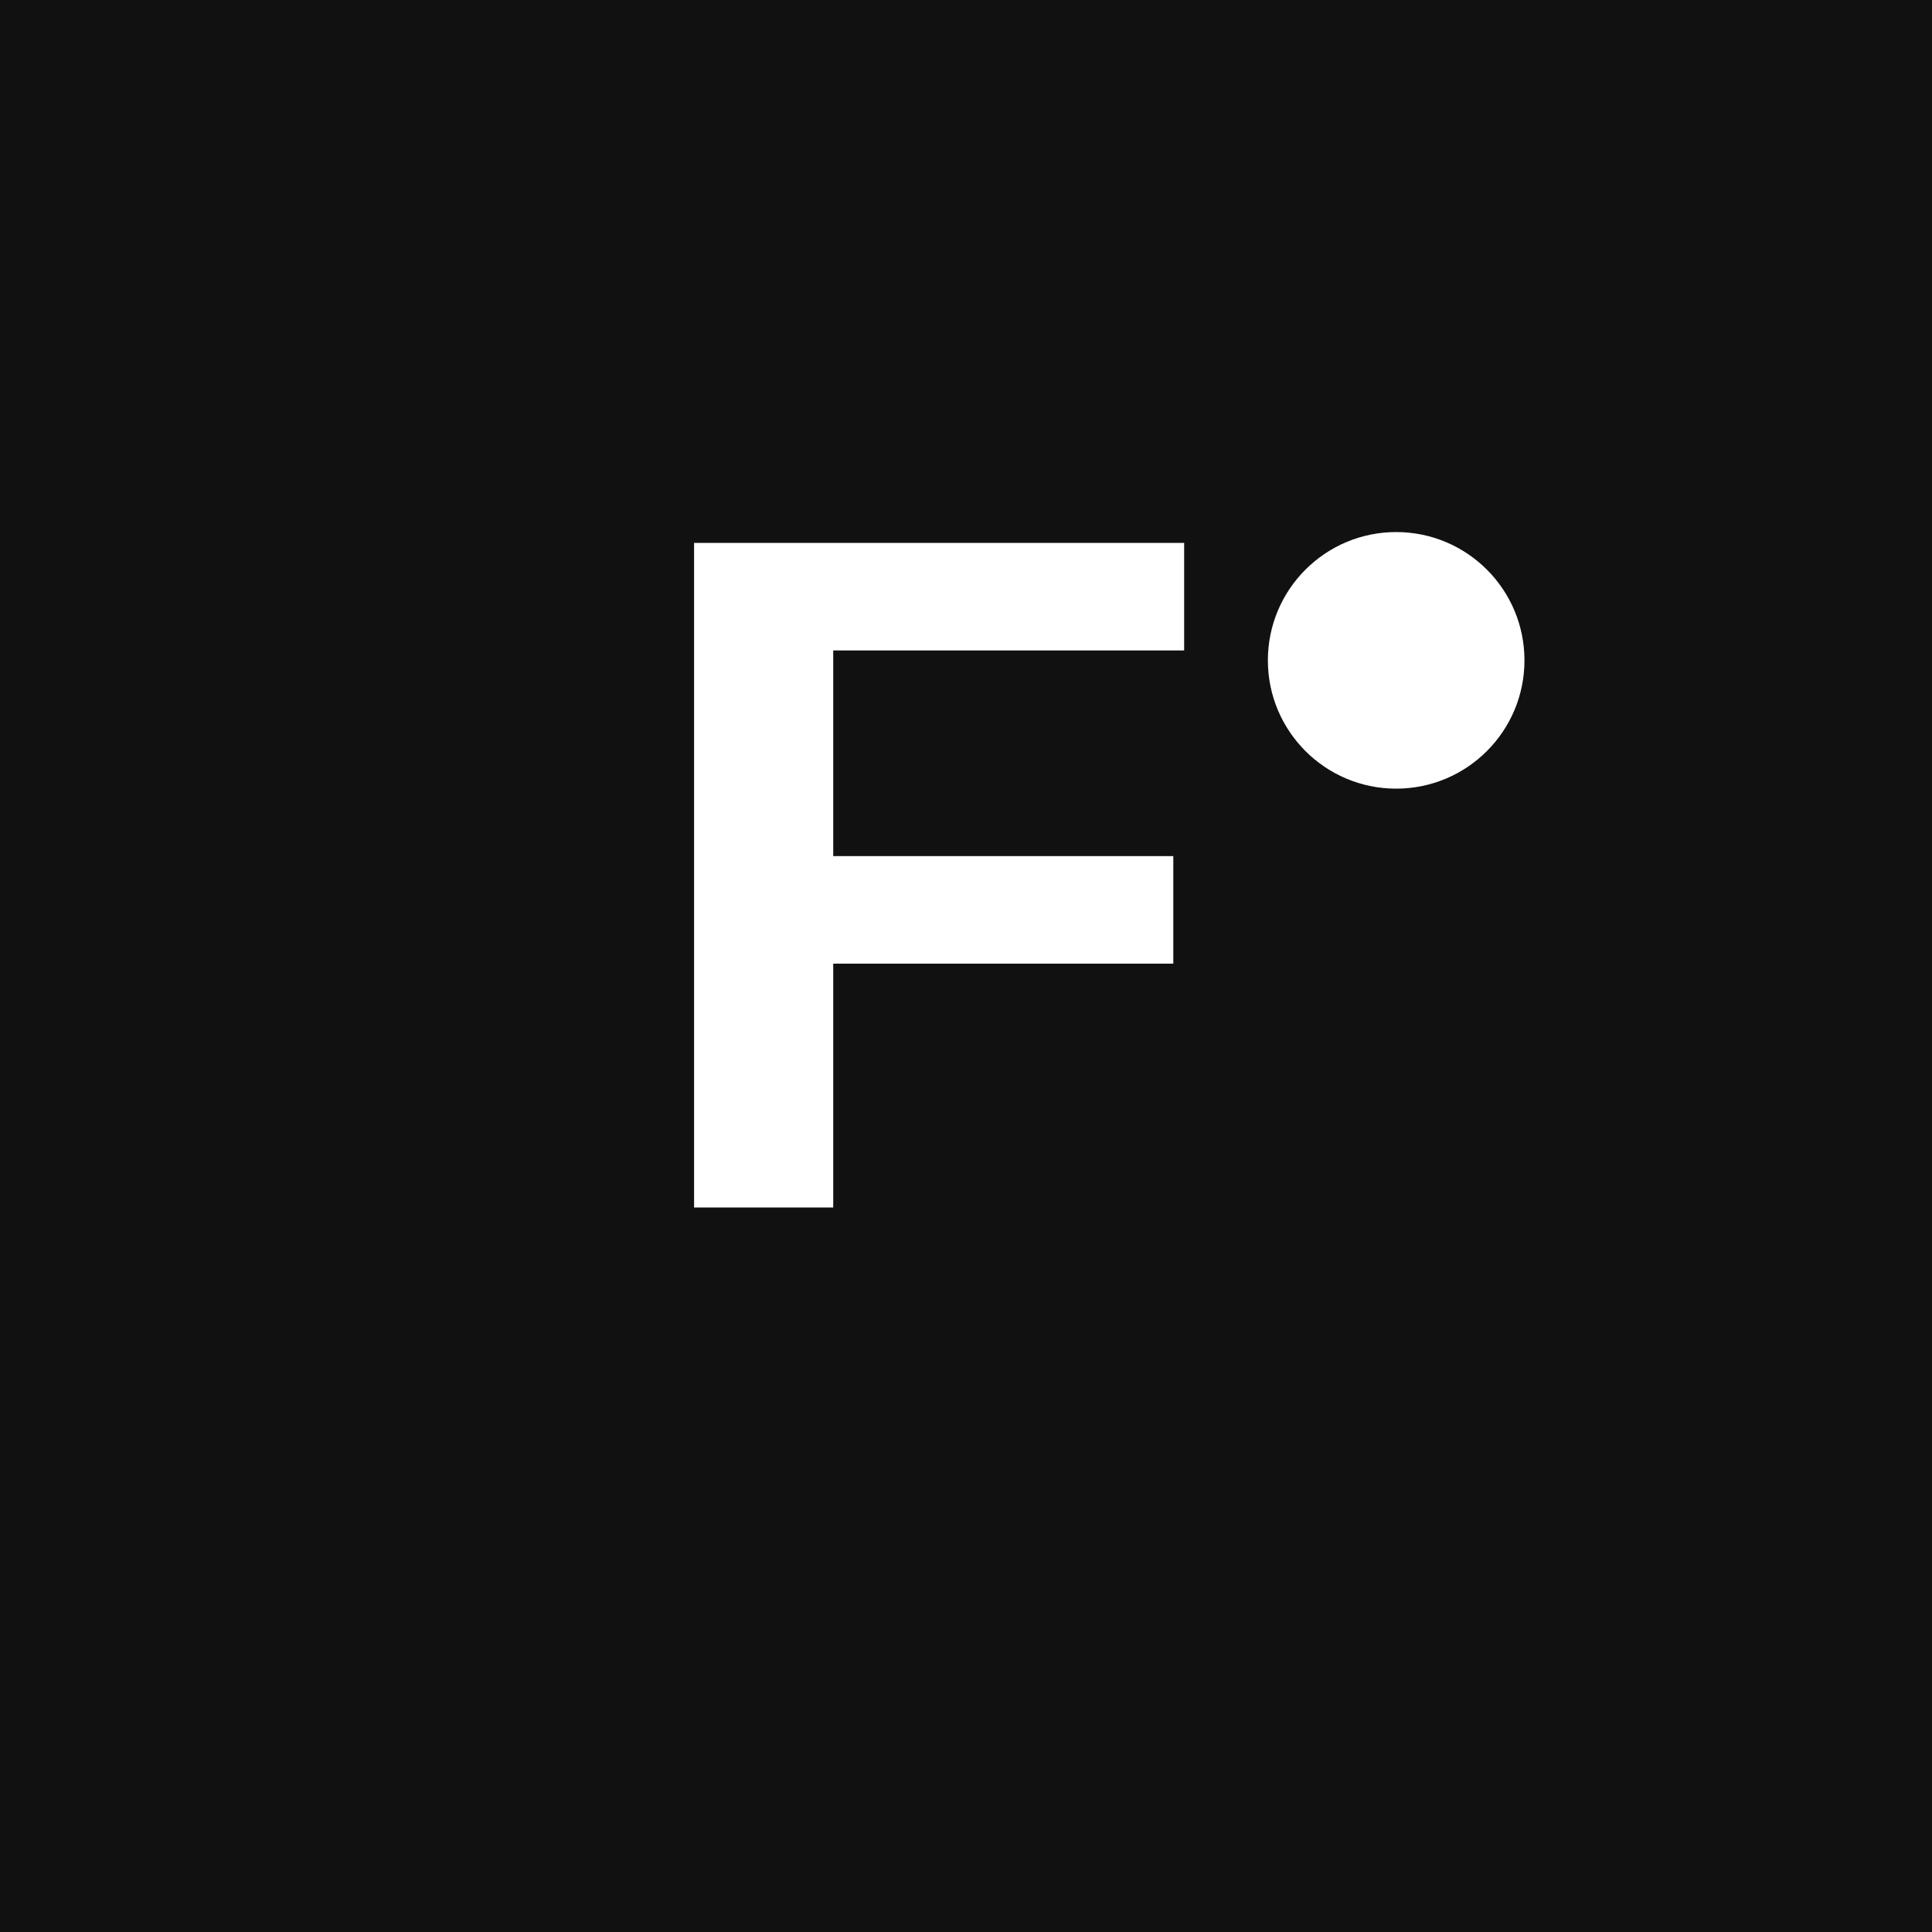
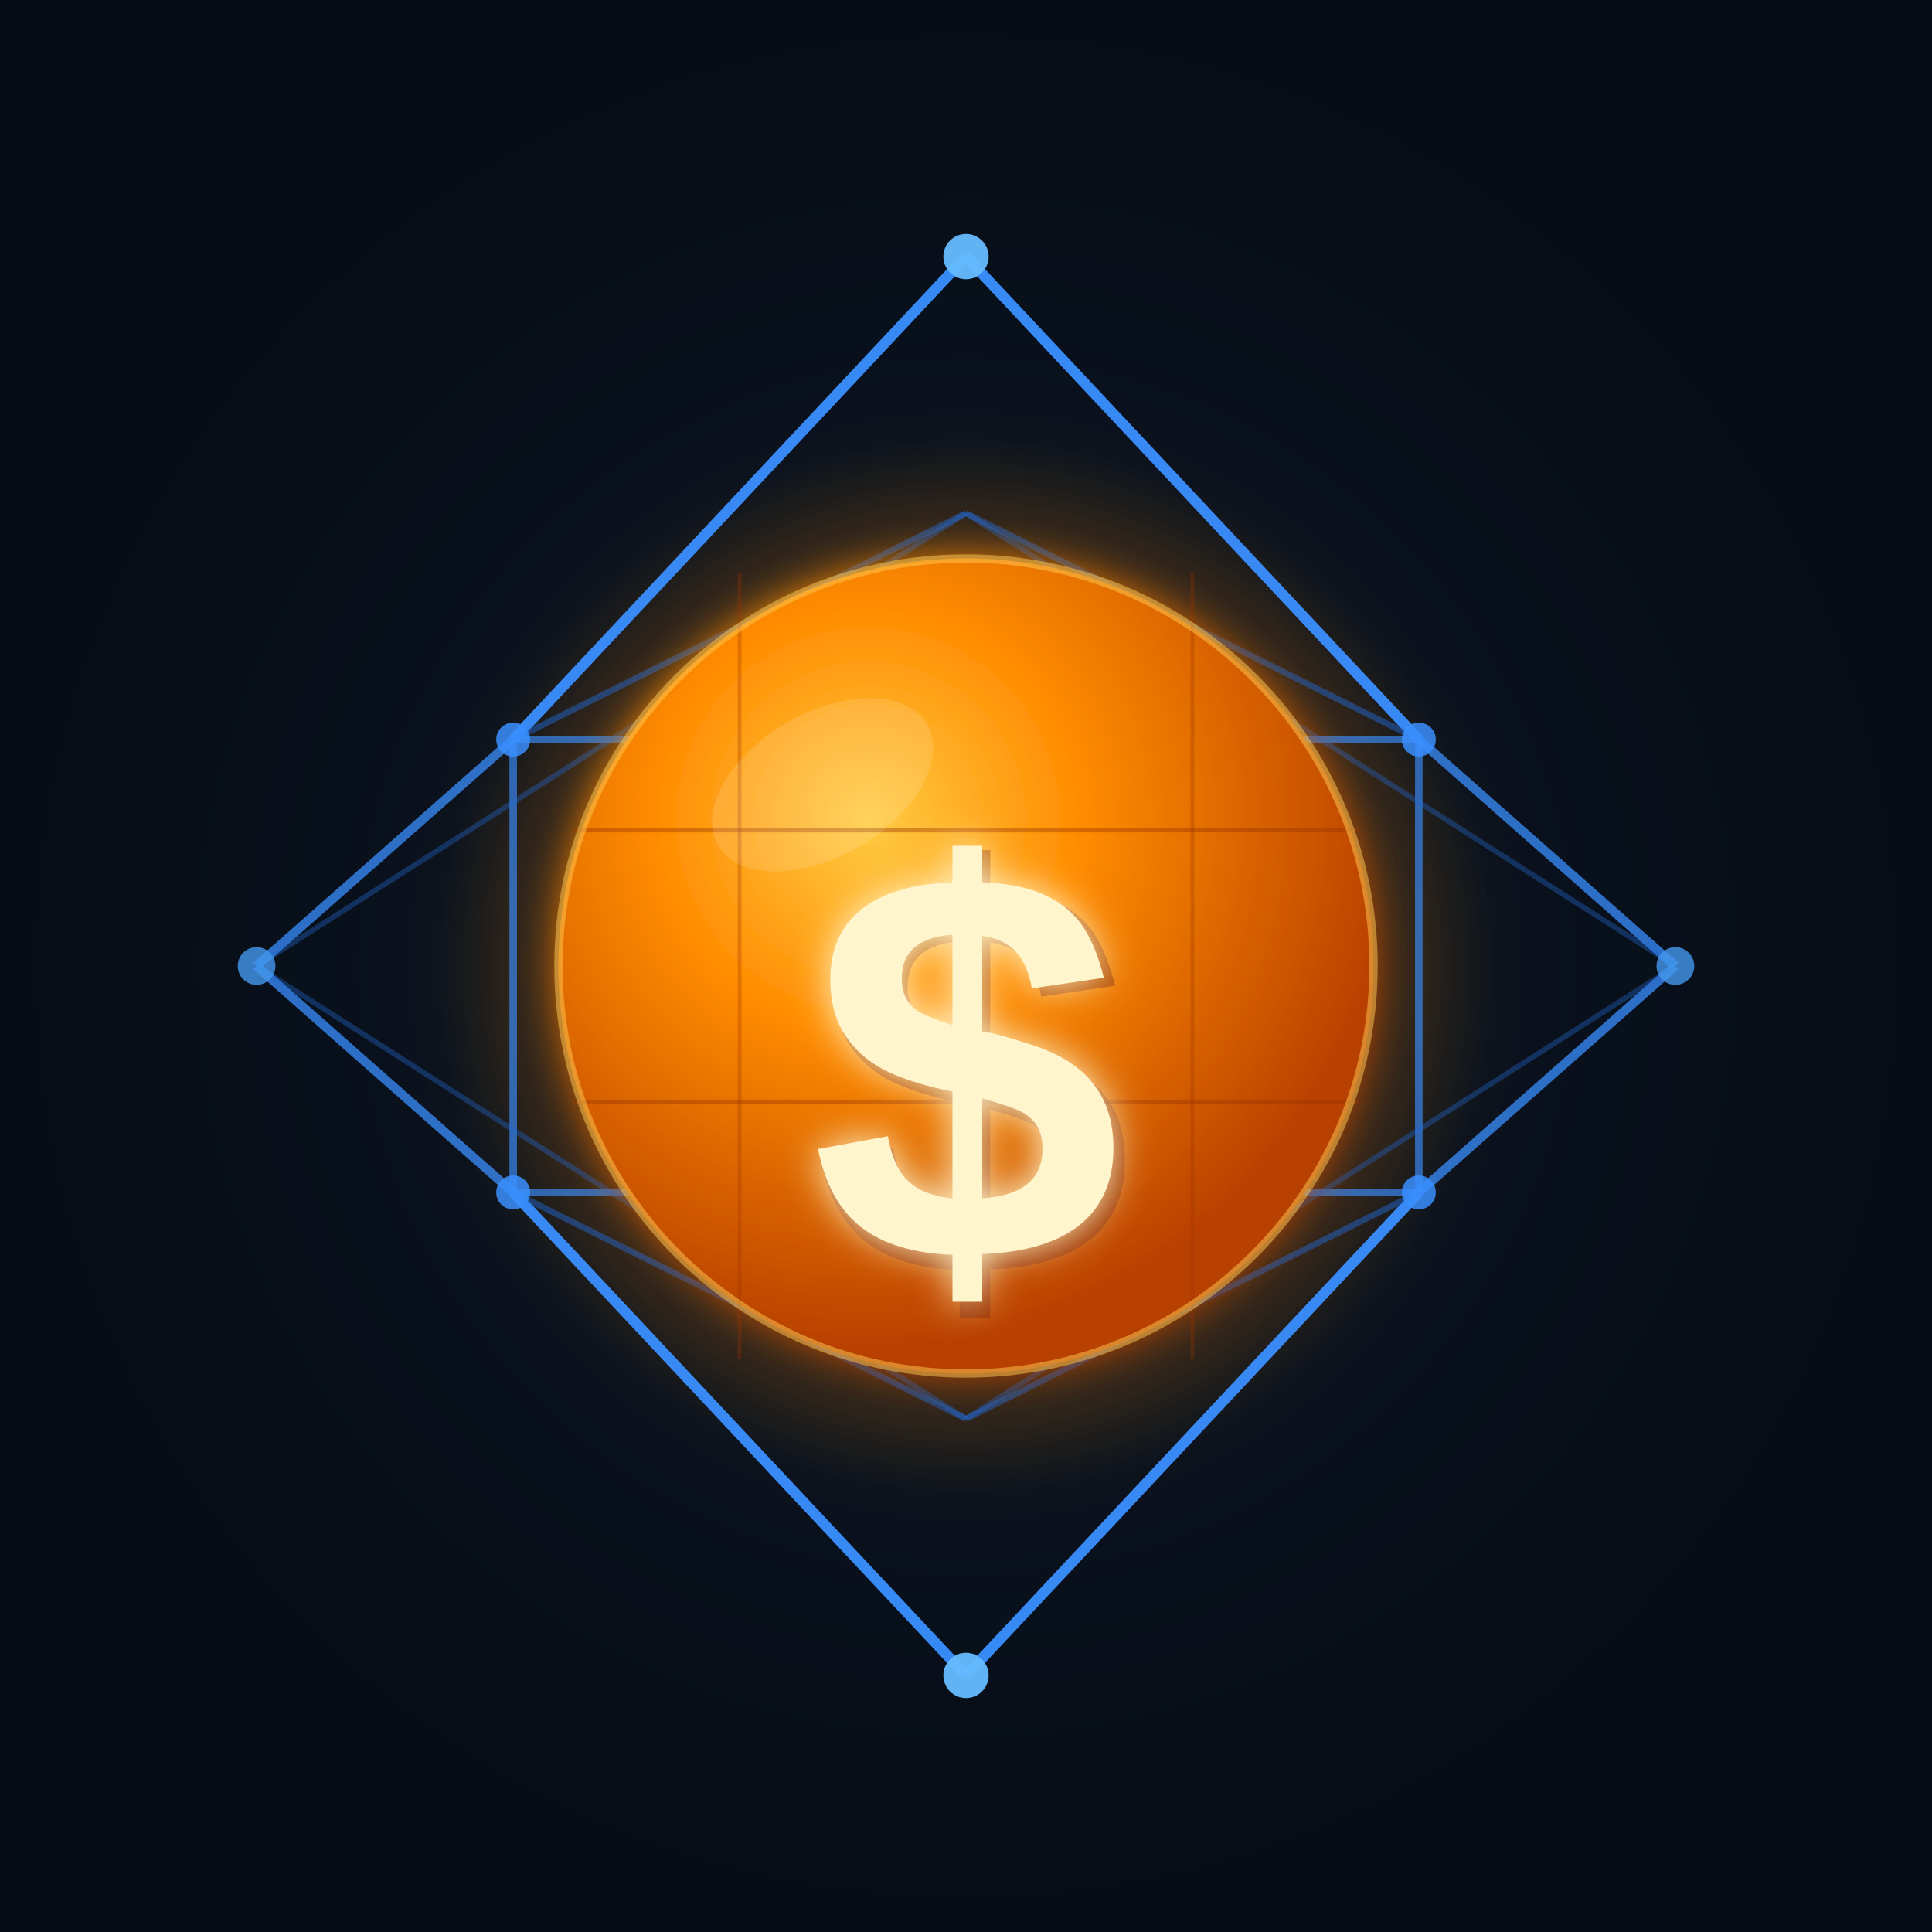
<svg xmlns="http://www.w3.org/2000/svg" viewBox="0 0 512 512">
-   <rect width="512" height="512" fill="#111111" />
-   <text x="245" y="320" text-anchor="middle" font-family="Arial, sans-serif" font-size="256" font-weight="700" fill="#ffffff" letter-spacing="-4">F</text>
-   <circle cx="370" cy="175" r="34" fill="#ffffff" />
+   <defs>
+     <radialGradient id="bg2" cx="50%" cy="50%" r="50%">
+       <stop offset="0%" stop-color="#0d1829" />
+       <stop offset="100%" stop-color="#060c14" />
+     </radialGradient>
+     <radialGradient id="sphere2" cx="38%" cy="32%" r="65%">
+       <stop offset="0%" stop-color="#ffcc44" />
+       <stop offset="40%" stop-color="#ff8c00" />
+       <stop offset="100%" stop-color="#b84000" />
+     </radialGradient>
+     <radialGradient id="glow2" cx="50%" cy="50%" r="50%">
+       <stop offset="0%" stop-color="#ff8c00" stop-opacity="0.55" />
+       <stop offset="100%" stop-color="#ff8c00" stop-opacity="0" />
+     </radialGradient>
+     <filter id="fglow2" x="-50%" y="-50%" width="200%" height="200%">
+       <feGaussianBlur stdDeviation="14" result="b" />
+       <feMerge>
+         <feMergeNode in="b" />
+         <feMergeNode in="SourceGraphic" />
+       </feMerge>
+     </filter>
+     <filter id="sglow2" x="-20%" y="-20%" width="140%" height="140%">
+       <feGaussianBlur stdDeviation="5" result="b" />
+       <feMerge>
+         <feMergeNode in="b" />
+         <feMergeNode in="SourceGraphic" />
+       </feMerge>
+     </filter>
+   </defs>
+   <rect width="512" height="512" fill="url(#bg2)" />
+   <circle cx="256" cy="256" r="140" fill="url(#glow2)" filter="url(#fglow2)" />
+   <line x1="256" y1="68" x2="136" y2="196" stroke="#3a8fff" stroke-width="2.8" opacity="0.95" />
+   <line x1="256" y1="68" x2="376" y2="196" stroke="#3a8fff" stroke-width="2.8" opacity="0.95" />
+   <line x1="256" y1="444" x2="136" y2="316" stroke="#3a8fff" stroke-width="2.8" opacity="0.95" />
+   <line x1="256" y1="444" x2="376" y2="316" stroke="#3a8fff" stroke-width="2.8" opacity="0.95" />
+   <line x1="68" y1="256" x2="136" y2="196" stroke="#3a8fff" stroke-width="2.4" opacity="0.75" />
+   <line x1="68" y1="256" x2="136" y2="316" stroke="#3a8fff" stroke-width="2.4" opacity="0.75" />
+   <line x1="444" y1="256" x2="376" y2="196" stroke="#3a8fff" stroke-width="2.4" opacity="0.75" />
+   <line x1="444" y1="256" x2="376" y2="316" stroke="#3a8fff" stroke-width="2.4" opacity="0.75" />
+   <line x1="136" y1="196" x2="376" y2="196" stroke="#3a8fff" stroke-width="2" opacity="0.65" />
+   <line x1="136" y1="316" x2="376" y2="316" stroke="#3a8fff" stroke-width="2" opacity="0.65" />
+   <line x1="136" y1="196" x2="136" y2="316" stroke="#3a8fff" stroke-width="2" opacity="0.65" />
+   <line x1="376" y1="196" x2="376" y2="316" stroke="#3a8fff" stroke-width="2" opacity="0.65" />
+   <line x1="136" y1="196" x2="256" y2="136" stroke="#2266cc" stroke-width="1.6" opacity="0.5" />
+   <line x1="376" y1="196" x2="256" y2="136" stroke="#2266cc" stroke-width="1.6" opacity="0.5" />
+   <line x1="136" y1="316" x2="256" y2="376" stroke="#2266cc" stroke-width="1.6" opacity="0.5" />
+   <line x1="376" y1="316" x2="256" y2="376" stroke="#2266cc" stroke-width="1.6" opacity="0.5" />
+   <line x1="68" y1="256" x2="256" y2="136" stroke="#2266cc" stroke-width="1.4" opacity="0.38" />
+   <line x1="444" y1="256" x2="256" y2="136" stroke="#2266cc" stroke-width="1.4" opacity="0.38" />
+   <line x1="68" y1="256" x2="256" y2="376" stroke="#2266cc" stroke-width="1.4" opacity="0.38" />
+   <line x1="444" y1="256" x2="256" y2="376" stroke="#2266cc" stroke-width="1.4" opacity="0.38" />
+   <circle cx="256" cy="68" r="6" fill="#66bbff" opacity="0.95" />
+   <circle cx="256" cy="444" r="6" fill="#66bbff" opacity="0.95" />
+   <circle cx="68" cy="256" r="5" fill="#4499ee" opacity="0.8" />
+   <circle cx="444" cy="256" r="5" fill="#4499ee" opacity="0.8" />
+   <circle cx="136" cy="196" r="4.5" fill="#3a8fff" opacity="0.85" />
+   <circle cx="376" cy="196" r="4.5" fill="#3a8fff" opacity="0.85" />
+   <circle cx="136" cy="316" r="4.5" fill="#3a8fff" opacity="0.85" />
+   <circle cx="376" cy="316" r="4.5" fill="#3a8fff" opacity="0.85" />
+   <circle cx="256" cy="256" r="108" fill="url(#sphere2)" filter="url(#sglow2)" />
+   <line x1="152" y1="220" x2="360" y2="220" stroke="#993300" stroke-width="1.2" opacity="0.4" />
+   <line x1="152" y1="292" x2="360" y2="292" stroke="#993300" stroke-width="1.2" opacity="0.4" />
+   <line x1="196" y1="152" x2="196" y2="360" stroke="#993300" stroke-width="1" opacity="0.3" />
+   <line x1="316" y1="152" x2="316" y2="360" stroke="#993300" stroke-width="1" opacity="0.3" />
+   <text x="258" y="295" font-family="'Arial Black',Impact,Arial" font-weight="900" font-size="152" fill="#7a2000" text-anchor="middle" dominant-baseline="middle" opacity="0.45">$</text>
+   <text x="256" y="292" font-family="'Arial Black',Impact,Arial" font-weight="900" font-size="148" fill="#fff5cc" text-anchor="middle" dominant-baseline="middle" filter="url(#sglow2)">$</text>
+   <circle cx="256" cy="256" r="108" fill="none" stroke="#ffcc55" stroke-width="2.2" opacity="0.5" />
+   <ellipse cx="218" cy="208" rx="32" ry="19" fill="white" opacity="0.13" transform="rotate(-30 218 208)" />
</svg>
